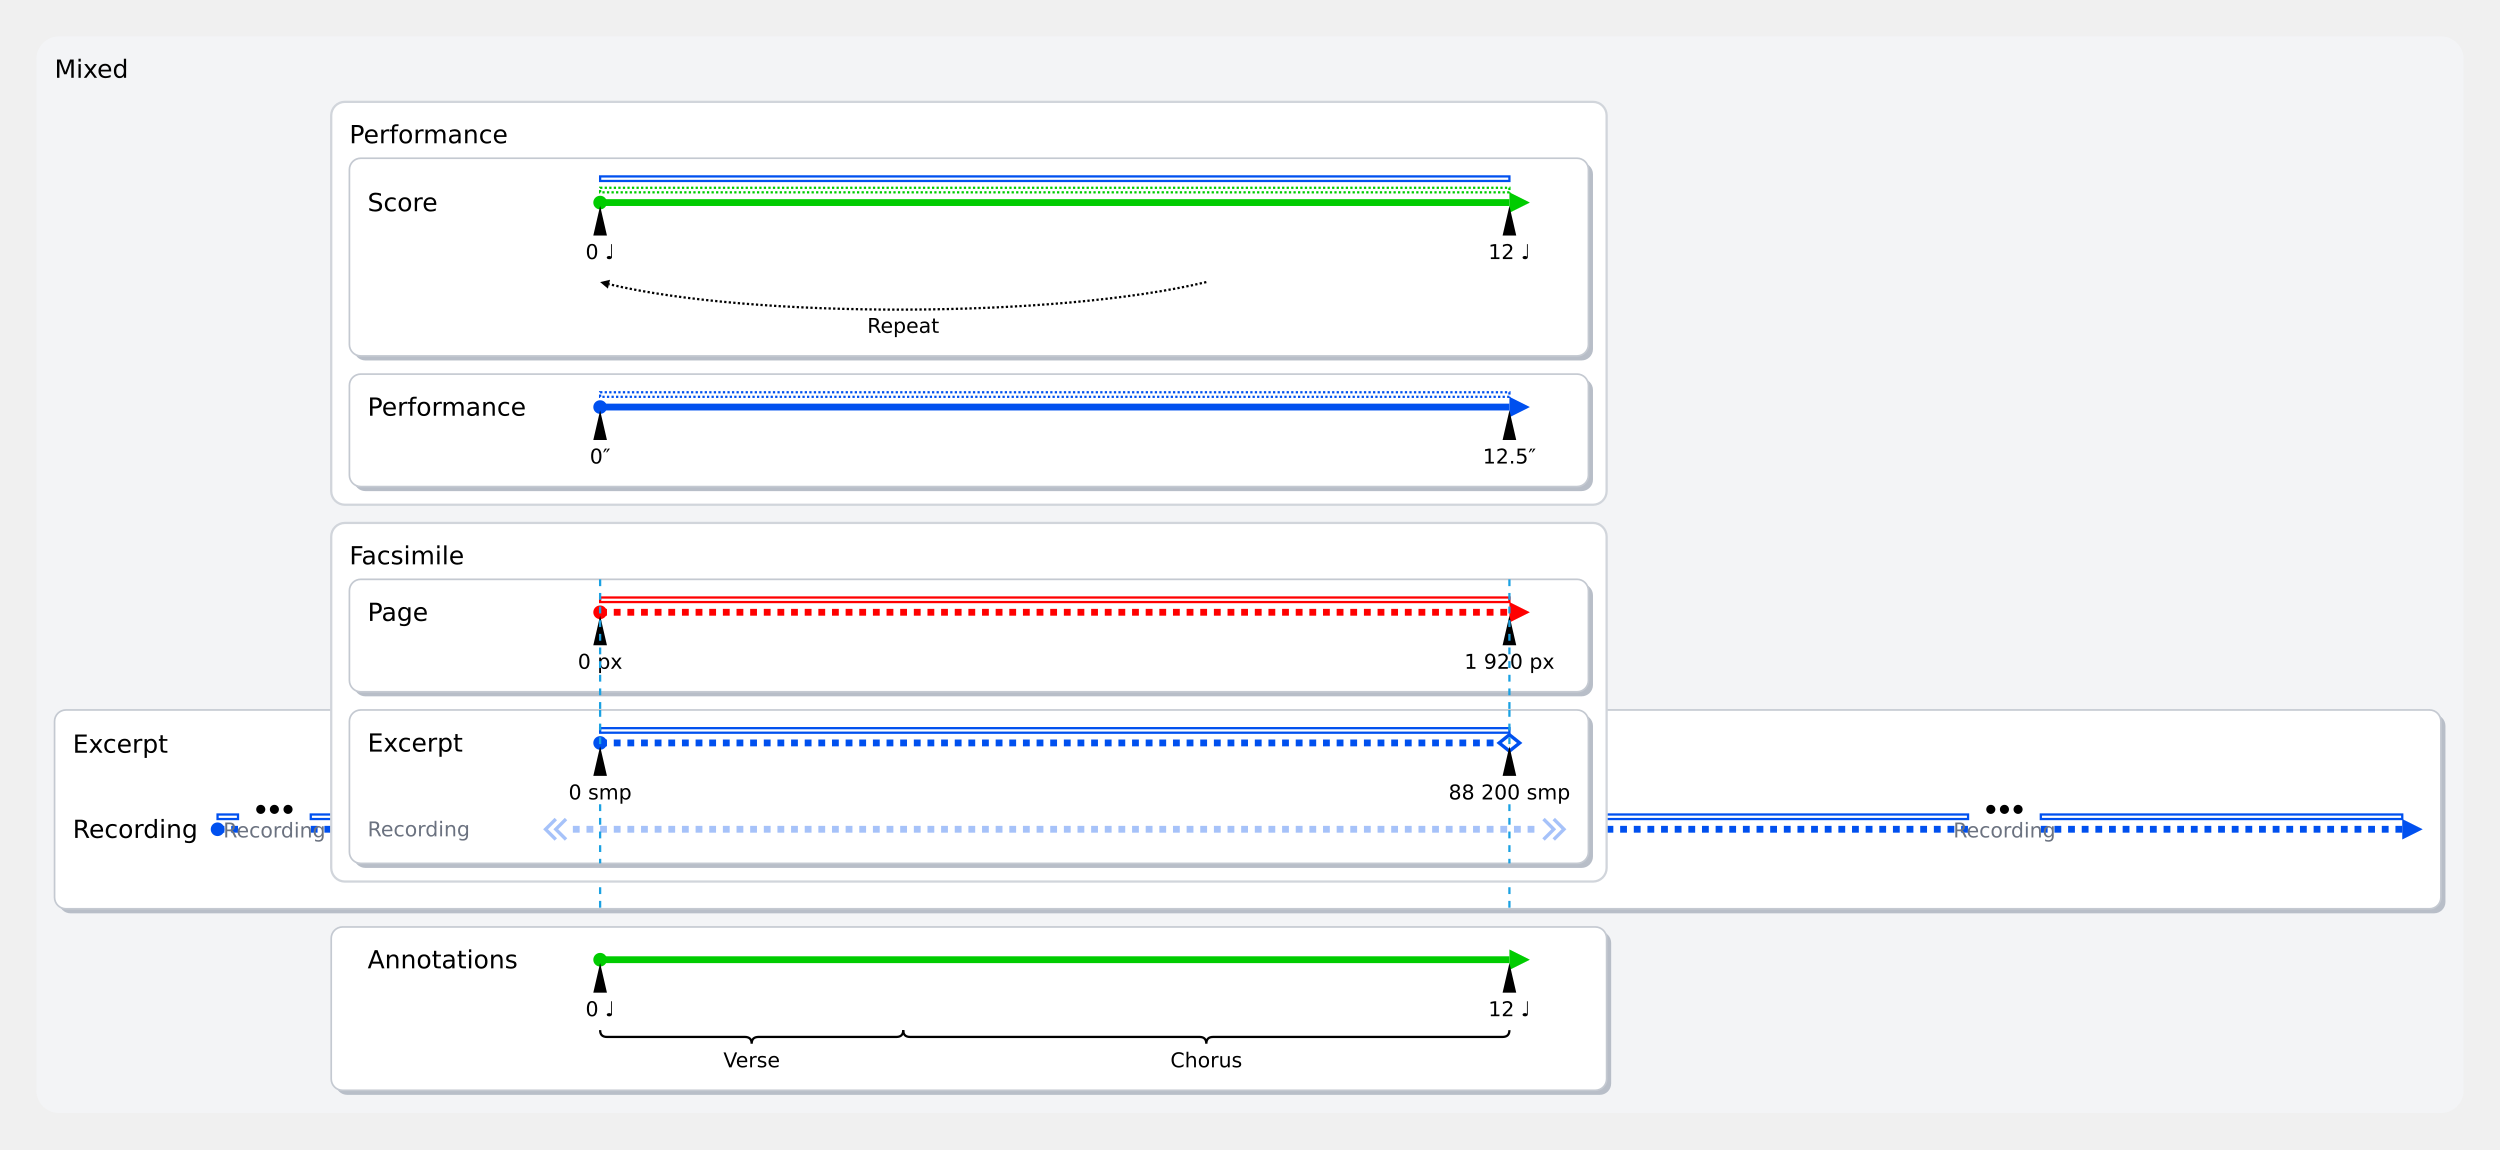
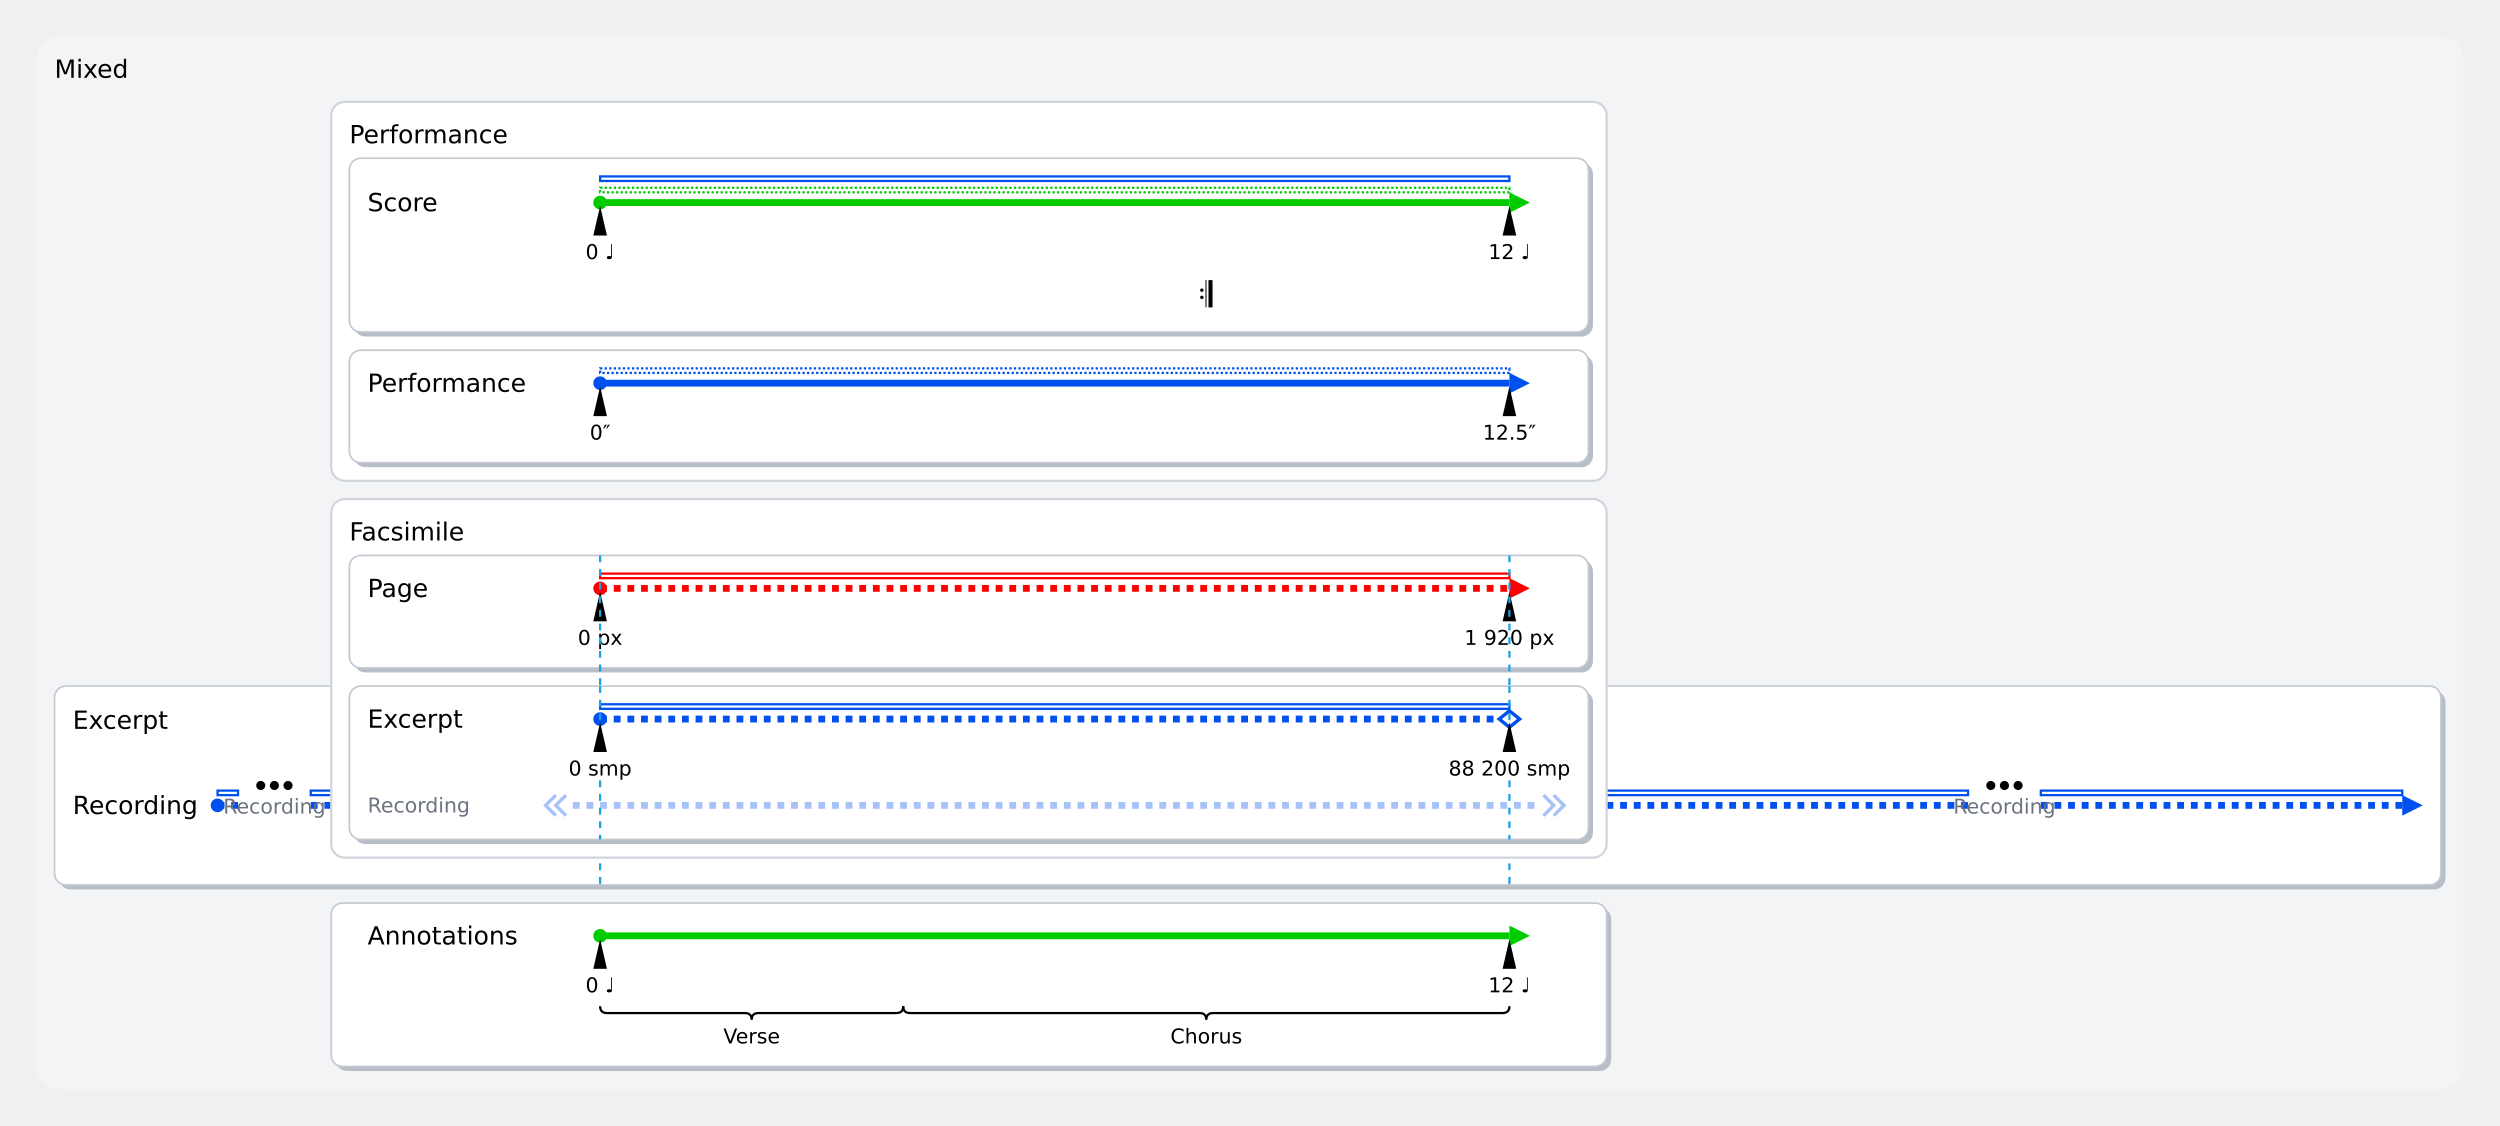
- <svg xmlns="http://www.w3.org/2000/svg" width="1099.756" height="505.629" viewBox="0 0 1099.756 505.629" font-family="DejaVu Sans, Noto Music" text-rendering="geometricPrecision" style="font-kerning:none;font-variant-ligatures:none">
+ <svg xmlns="http://www.w3.org/2000/svg" width="1099.756" height="495.121" viewBox="0 0 1099.756 495.121" font-family="DejaVu Sans, Noto Music" text-rendering="geometricPrecision" style="font-kerning:none;font-variant-ligatures:none">
  <g transform="translate(16 16)">
-     <rect x="0" y="0" width="1067.756" height="473.629" rx="10" fill="#F3F4F6" />
+     <rect x="0" y="0" width="1067.756" height="463.121" rx="10" fill="#F3F4F6" />
    <text data-part="name" x="8" y="18.21" text-anchor="start" font-size="11" fill="#000000">Mixed</text>
-     <rect data-id="recording" data-part="card" x="10" y="298.32" width="1049.756" height="87.453" rx="5" fill="#B8BEC8" />
-     <rect data-id="recording" data-part="card" x="8" y="296.32" width="1049.756" height="87.453" rx="5" fill="#FFFFFF" stroke="#C4C9D1" stroke-width="0.75" />
-     <polygon data-id="cmap_5" points="79.704,342.297 88.701,342.297 88.701,344.297 79.704,344.297" fill="none" stroke="#0050EF" stroke-width="1" />
-     <polygon data-id="cmap_5" points="120.706,342.297 849.753,342.297 849.753,344.297 120.706,344.297" fill="none" stroke="#0050EF" stroke-width="1" />
-     <polygon data-id="cmap_5" points="881.758,342.297 1040.756,342.297 1040.756,344.297 881.758,344.297" fill="none" stroke="#0050EF" stroke-width="1" />
-     <polygon data-id="cmap_6" points="247.995,304.82 647.995,304.82 647.995,306.82 247.995,306.82" fill="none" stroke="#0050EF" stroke-width="1" />
-     <line data-id="recording" x1="79.704" y1="348.797" x2="88.701" y2="348.797" stroke="#0050EF" stroke-width="3" stroke-dasharray="3 3" />
-     <line data-id="recording" x1="120.706" y1="348.797" x2="849.753" y2="348.797" stroke="#0050EF" stroke-width="3" stroke-dasharray="3 3" />
-     <line data-id="recording" x1="881.758" y1="348.797" x2="1040.756" y2="348.797" stroke="#0050EF" stroke-width="3" stroke-dasharray="3 3" />
-     <circle data-id="recording" cx="79.704" cy="348.797" r="3" fill="#0050EF" />
-     <polygon data-id="recording" points="1049.756,348.797 1040.756,344.297 1040.756,353.297" fill="#0050EF" />
-     <line data-id="excerpt" x1="247.995" y1="311.32" x2="643.495" y2="311.32" stroke="#0050EF" stroke-width="3" stroke-dasharray="3 3" />
-     <circle data-id="excerpt" cx="247.995" cy="311.32" r="3" fill="#0050EF" />
-     <polygon data-id="excerpt" points="643.495,311.32 647.995,307.72 652.495,311.32 647.995,314.92" fill="none" stroke="#0050EF" stroke-width="1.5" />
-     <polygon data-id="timestamp_3" points="247.995,312.82 244.995,325.82 250.995,325.82" fill="#000000" />
-     <polygon data-id="timestamp_4" points="647.995,312.82 644.995,325.82 650.995,325.82" fill="#000000" />
-     <text data-id="excerpt" data-part="name" x="16" y="315.128" text-anchor="start" font-size="11" fill="#000000">Excerpt</text>
-     <text data-id="recording" data-part="name" x="16" y="352.605" text-anchor="start" font-size="11" fill="#000000">Recording</text>
-     <text data-id="timestamp_3" data-part="coordinate" x="247.995" y="336.174" text-anchor="middle" font-size="9" fill="#000000">0 smp</text>
-     <text data-id="timestamp_4" data-part="coordinate" x="647.995" y="336.174" text-anchor="middle" font-size="9" fill="#000000">88 200 smp</text>
-     <line data-id="timestamp_3" data-part="line" x1="247.995" y1="296.32" x2="247.995" y2="312.82" stroke="#1BA1E2" stroke-width="1" stroke-dasharray="3 3" />
-     <line data-id="timestamp_3" data-part="line" x1="247.995" y1="338.297" x2="247.995" y2="383.773" stroke="#1BA1E2" stroke-width="1" stroke-dasharray="3 3" />
-     <line data-id="timestamp_4" data-part="line" x1="647.995" y1="296.32" x2="647.995" y2="312.82" stroke="#1BA1E2" stroke-width="1" stroke-dasharray="3 3" />
-     <line data-id="timestamp_4" data-part="line" x1="647.995" y1="338.297" x2="647.995" y2="383.773" stroke="#1BA1E2" stroke-width="1" stroke-dasharray="3 3" />
-     <circle data-id="recording" data-part="elision ellipsis" cx="98.704" cy="340.047" r="2" fill="#000000" />
-     <circle data-id="recording" data-part="elision ellipsis" cx="104.704" cy="340.047" r="2" fill="#000000" />
-     <circle data-id="recording" data-part="elision ellipsis" cx="110.704" cy="340.047" r="2" fill="#000000" />
-     <text data-id="recording" data-part="elision name" x="104.704" y="352.401" text-anchor="middle" font-size="9" fill="#6B7280">Recording</text>
-     <circle data-id="recording" data-part="elision ellipsis" cx="859.756" cy="340.047" r="2" fill="#000000" />
-     <circle data-id="recording" data-part="elision ellipsis" cx="865.756" cy="340.047" r="2" fill="#000000" />
-     <circle data-id="recording" data-part="elision ellipsis" cx="871.756" cy="340.047" r="2" fill="#000000" />
-     <text data-id="recording" data-part="elision name" x="865.756" y="352.401" text-anchor="middle" font-size="9" fill="#6B7280">Recording</text>
-     <rect data-id="group_1" x="129.704" y="28.805" width="561.052" height="177.234" rx="6" fill="#FFFFFF" stroke="#D1D5DB" stroke-width="1" />
+     <rect data-id="recording" data-part="card" x="10" y="287.812" width="1049.756" height="87.453" rx="5" fill="#B8BEC8" />
+     <rect data-id="recording" data-part="card" x="8" y="285.812" width="1049.756" height="87.453" rx="5" fill="#FFFFFF" stroke="#C4C9D1" stroke-width="0.75" />
+     <polygon data-id="cmap_5" points="79.704,331.789 88.701,331.789 88.701,333.789 79.704,333.789" fill="none" stroke="#0050EF" stroke-width="1" />
+     <polygon data-id="cmap_5" points="120.706,331.789 849.753,331.789 849.753,333.789 120.706,333.789" fill="none" stroke="#0050EF" stroke-width="1" />
+     <polygon data-id="cmap_5" points="881.758,331.789 1040.756,331.789 1040.756,333.789 881.758,333.789" fill="none" stroke="#0050EF" stroke-width="1" />
+     <polygon data-id="cmap_6" points="247.995,294.312 647.995,294.312 647.995,296.312 247.995,296.312" fill="none" stroke="#0050EF" stroke-width="1" />
+     <line data-id="recording" x1="79.704" y1="338.289" x2="88.701" y2="338.289" stroke="#0050EF" stroke-width="3" stroke-dasharray="3 3" />
+     <line data-id="recording" x1="120.706" y1="338.289" x2="849.753" y2="338.289" stroke="#0050EF" stroke-width="3" stroke-dasharray="3 3" />
+     <line data-id="recording" x1="881.758" y1="338.289" x2="1040.756" y2="338.289" stroke="#0050EF" stroke-width="3" stroke-dasharray="3 3" />
+     <circle data-id="recording" cx="79.704" cy="338.289" r="3" fill="#0050EF" />
+     <polygon data-id="recording" points="1049.756,338.289 1040.756,333.789 1040.756,342.789" fill="#0050EF" />
+     <line data-id="excerpt" x1="247.995" y1="300.812" x2="643.495" y2="300.812" stroke="#0050EF" stroke-width="3" stroke-dasharray="3 3" />
+     <circle data-id="excerpt" cx="247.995" cy="300.812" r="3" fill="#0050EF" />
+     <polygon data-id="excerpt" points="643.495,300.812 647.995,297.212 652.495,300.812 647.995,304.413" fill="none" stroke="#0050EF" stroke-width="1.5" />
+     <polygon data-id="timestamp_3" points="247.995,302.312 244.995,315.312 250.995,315.312" fill="#000000" />
+     <polygon data-id="timestamp_4" points="647.995,302.312 644.995,315.312 650.995,315.312" fill="#000000" />
+     <text data-id="excerpt" data-part="name" x="16" y="304.621" text-anchor="start" font-size="11" fill="#000000">Excerpt</text>
+     <text data-id="recording" data-part="name" x="16" y="342.097" text-anchor="start" font-size="11" fill="#000000">Recording</text>
+     <text data-id="timestamp_3" data-part="coordinate" x="247.995" y="325.666" text-anchor="middle" font-size="9" fill="#000000">0 smp</text>
+     <text data-id="timestamp_4" data-part="coordinate" x="647.995" y="325.666" text-anchor="middle" font-size="9" fill="#000000">88 200 smp</text>
+     <line data-id="timestamp_3" data-part="line" x1="247.995" y1="285.812" x2="247.995" y2="302.312" stroke="#1BA1E2" stroke-width="1" stroke-dasharray="3 3" />
+     <line data-id="timestamp_3" data-part="line" x1="247.995" y1="327.789" x2="247.995" y2="373.266" stroke="#1BA1E2" stroke-width="1" stroke-dasharray="3 3" />
+     <line data-id="timestamp_4" data-part="line" x1="647.995" y1="285.812" x2="647.995" y2="302.312" stroke="#1BA1E2" stroke-width="1" stroke-dasharray="3 3" />
+     <line data-id="timestamp_4" data-part="line" x1="647.995" y1="327.789" x2="647.995" y2="373.266" stroke="#1BA1E2" stroke-width="1" stroke-dasharray="3 3" />
+     <circle data-id="recording" data-part="elision ellipsis" cx="98.704" cy="329.539" r="2" fill="#000000" />
+     <circle data-id="recording" data-part="elision ellipsis" cx="104.704" cy="329.539" r="2" fill="#000000" />
+     <circle data-id="recording" data-part="elision ellipsis" cx="110.704" cy="329.539" r="2" fill="#000000" />
+     <text data-id="recording" data-part="elision name" x="104.704" y="341.893" text-anchor="middle" font-size="9" fill="#6B7280">Recording</text>
+     <circle data-id="recording" data-part="elision ellipsis" cx="859.756" cy="329.539" r="2" fill="#000000" />
+     <circle data-id="recording" data-part="elision ellipsis" cx="865.756" cy="329.539" r="2" fill="#000000" />
+     <circle data-id="recording" data-part="elision ellipsis" cx="871.756" cy="329.539" r="2" fill="#000000" />
+     <text data-id="recording" data-part="elision name" x="865.756" y="341.893" text-anchor="middle" font-size="9" fill="#6B7280">Recording</text>
+     <rect data-id="group_1" x="129.704" y="28.805" width="561.052" height="166.727" rx="6" fill="#FFFFFF" stroke="#D1D5DB" stroke-width="1" />
    <text data-id="group_1" data-part="name" x="137.704" y="47.015" text-anchor="start" font-size="11" fill="#000000">Performance</text>
-     <rect data-id="score" data-part="card" x="139.704" y="55.609" width="545.052" height="86.953" rx="5" fill="#B8BEC8" />
-     <rect data-id="score" data-part="card" x="137.704" y="53.609" width="545.052" height="86.953" rx="5" fill="#FFFFFF" stroke="#C4C9D1" stroke-width="0.75" />
+     <rect data-id="score" data-part="card" x="139.704" y="55.609" width="545.052" height="76.445" rx="5" fill="#B8BEC8" />
+     <rect data-id="score" data-part="card" x="137.704" y="53.609" width="545.052" height="76.445" rx="5" fill="#FFFFFF" stroke="#C4C9D1" stroke-width="0.75" />
    <polygon data-id="cmap_1" points="247.995,66.609 647.995,66.609 647.995,68.609 247.995,68.609" fill="none" stroke="#00CC00" stroke-width="1" stroke-dasharray="1 1" />
    <polygon data-id="cmap_2" points="247.995,61.609 647.995,61.609 647.995,63.609 247.995,63.609" fill="none" stroke="#0050EF" stroke-width="1" />
-     <path data-id="jump_1" d="M514.662 108.086C447.995 124.086 314.662 124.086 251.885 109.019" fill="none" stroke="#000000" stroke-width="1" stroke-dasharray="1 1" />
-     <polygon data-id="jump_1" points="247.995,108.086 251.418,110.964 252.351,107.075" fill="#000000" />
    <line data-id="score" x1="247.995" y1="73.109" x2="647.995" y2="73.109" stroke="#00CC00" stroke-width="3" />
    <circle data-id="score" cx="247.995" cy="73.109" r="3" fill="#00CC00" />
    <polygon data-id="score" points="656.995,73.109 647.995,68.609 647.995,77.609" fill="#00CC00" />
    <polygon data-id="timestamp_9" points="247.995,74.609 244.995,87.609 250.995,87.609" fill="#000000" />
    <polygon data-id="timestamp_10" points="647.995,74.609 644.995,87.609 650.995,87.609" fill="#000000" />
    <text data-id="score" data-part="name" x="145.704" y="76.918" text-anchor="start" font-size="11" fill="#000000">Score</text>
    <text data-id="timestamp_9" data-part="coordinate" x="247.995" y="97.963" text-anchor="middle" font-size="9" fill="#000000">0 ♩</text>
    <text data-id="timestamp_10" data-part="coordinate" x="647.995" y="97.963" text-anchor="middle" font-size="9" fill="#000000">12 ♩</text>
-     <text data-id="jump_1" data-part="label" x="381.329" y="130.44" text-anchor="middle" font-size="9" fill="#000000">Repeat</text>
-     <rect data-id="performance" data-part="card" x="139.704" y="150.562" width="545.052" height="49.477" rx="5" fill="#B8BEC8" />
-     <rect data-id="performance" data-part="card" x="137.704" y="148.562" width="545.052" height="49.477" rx="5" fill="#FFFFFF" stroke="#C4C9D1" stroke-width="0.75" />
-     <polygon data-id="cmap_3" points="247.995,156.562 647.995,156.562 647.995,158.562 247.995,158.562" fill="none" stroke="#0050EF" stroke-width="1" stroke-dasharray="1 1" />
-     <line data-id="performance" x1="247.995" y1="163.062" x2="647.995" y2="163.062" stroke="#0050EF" stroke-width="3" />
-     <circle data-id="performance" cx="247.995" cy="163.062" r="3" fill="#0050EF" />
-     <polygon data-id="performance" points="656.995,163.062 647.995,158.562 647.995,167.562" fill="#0050EF" />
-     <polygon data-id="timestamp_7" points="247.995,164.562 244.995,177.562 250.995,177.562" fill="#000000" />
-     <polygon data-id="timestamp_8" points="647.995,164.562 644.995,177.562 650.995,177.562" fill="#000000" />
-     <text data-id="performance" data-part="name" x="145.704" y="166.871" text-anchor="start" font-size="11" fill="#000000">Performance</text>
-     <text data-id="timestamp_7" data-part="coordinate" x="247.995" y="187.917" text-anchor="middle" font-size="9" fill="#000000">0″</text>
-     <text data-id="timestamp_8" data-part="coordinate" x="647.995" y="187.917" text-anchor="middle" font-size="9" fill="#000000">12.5″</text>
-     <rect data-id="group_2" x="129.704" y="214.039" width="561.052" height="157.758" rx="6" fill="#FFFFFF" stroke="#D1D5DB" stroke-width="1" />
-     <text data-id="group_2" data-part="name" x="137.704" y="232.25" text-anchor="start" font-size="11" fill="#000000">Facsimile</text>
-     <rect data-id="page" data-part="card" x="139.704" y="240.844" width="545.052" height="49.477" rx="5" fill="#B8BEC8" />
-     <rect data-id="page" data-part="card" x="137.704" y="238.844" width="545.052" height="49.477" rx="5" fill="#FFFFFF" stroke="#C4C9D1" stroke-width="0.75" />
-     <polygon data-id="cmap_4" points="247.995,246.844 647.995,246.844 647.995,248.844 247.995,248.844" fill="none" stroke="#FF0000" stroke-width="1" />
-     <line data-id="page" x1="247.995" y1="253.344" x2="647.995" y2="253.344" stroke="#FF0000" stroke-width="3" stroke-dasharray="3 3" />
-     <circle data-id="page" cx="247.995" cy="253.344" r="3" fill="#FF0000" />
-     <polygon data-id="page" points="656.995,253.344 647.995,248.844 647.995,257.844" fill="#FF0000" />
-     <polygon data-id="timestamp_5" points="247.995,254.844 244.995,267.844 250.995,267.844" fill="#000000" />
-     <polygon data-id="timestamp_6" points="647.995,254.844 644.995,267.844 650.995,267.844" fill="#000000" />
-     <text data-id="page" data-part="name" x="145.704" y="257.152" text-anchor="start" font-size="11" fill="#000000">Page</text>
-     <text data-id="timestamp_5" data-part="coordinate" x="247.995" y="278.198" text-anchor="middle" font-size="9" fill="#000000">0 px</text>
-     <text data-id="timestamp_6" data-part="coordinate" x="647.995" y="278.198" text-anchor="middle" font-size="9" fill="#000000">1 920 px</text>
-     <rect data-id="excerpt" data-part="card" x="139.704" y="298.32" width="545.052" height="67.477" rx="5" fill="#B8BEC8" />
-     <rect data-id="excerpt" data-part="card" x="137.704" y="296.32" width="545.052" height="67.477" rx="5" fill="#FFFFFF" stroke="#C4C9D1" stroke-width="0.75" />
-     <polygon data-id="cmap_6" points="247.995,304.32 647.995,304.32 647.995,306.32 247.995,306.32" fill="none" stroke="#0050EF" stroke-width="1" />
-     <line data-id="recording" x1="235.995" y1="348.797" x2="659.995" y2="348.797" stroke="#0050EF" stroke-width="3" stroke-dasharray="3 3" opacity="0.35" />
-     <polyline data-id="recording" points="232.995,344.297 228.495,348.797 232.995,353.297" fill="none" stroke="#0050EF" stroke-width="1.5" opacity="0.35" />
-     <polyline data-id="recording" points="228.495,344.297 223.995,348.797 228.495,353.297" fill="none" stroke="#0050EF" stroke-width="1.5" opacity="0.35" />
-     <polyline data-id="recording" points="662.995,344.297 667.495,348.797 662.995,353.297" fill="none" stroke="#0050EF" stroke-width="1.5" opacity="0.35" />
-     <polyline data-id="recording" points="667.495,344.297 671.995,348.797 667.495,353.297" fill="none" stroke="#0050EF" stroke-width="1.5" opacity="0.35" />
-     <line data-id="excerpt" x1="247.995" y1="310.82" x2="643.495" y2="310.82" stroke="#0050EF" stroke-width="3" stroke-dasharray="3 3" />
-     <circle data-id="excerpt" cx="247.995" cy="310.82" r="3" fill="#0050EF" />
-     <polygon data-id="excerpt" points="643.495,310.82 647.995,307.22 652.495,310.82 647.995,314.42" fill="none" stroke="#0050EF" stroke-width="1.5" />
-     <polygon data-id="timestamp_3" points="247.995,312.32 244.995,325.32 250.995,325.32" fill="#000000" />
-     <polygon data-id="timestamp_4" points="647.995,312.32 644.995,325.32 650.995,325.32" fill="#000000" />
-     <text data-id="recording" data-part="name" x="145.704" y="351.913" text-anchor="start" font-size="9" fill="#6B7280">Recording</text>
-     <text data-id="excerpt" data-part="name" x="145.704" y="314.628" text-anchor="start" font-size="11" fill="#000000">Excerpt</text>
-     <text data-id="timestamp_3" data-part="coordinate" x="247.995" y="335.674" text-anchor="middle" font-size="9" fill="#000000">0 smp</text>
-     <text data-id="timestamp_4" data-part="coordinate" x="647.995" y="335.674" text-anchor="middle" font-size="9" fill="#000000">88 200 smp</text>
-     <line data-id="timestamp_3" data-part="line" x1="247.995" y1="296.32" x2="247.995" y2="312.32" stroke="#1BA1E2" stroke-width="1" stroke-dasharray="3 3" />
-     <line data-id="timestamp_3" data-part="line" x1="247.995" y1="337.797" x2="247.995" y2="363.797" stroke="#1BA1E2" stroke-width="1" stroke-dasharray="3 3" />
-     <line data-id="timestamp_4" data-part="line" x1="647.995" y1="296.32" x2="647.995" y2="312.32" stroke="#1BA1E2" stroke-width="1" stroke-dasharray="3 3" />
-     <line data-id="timestamp_4" data-part="line" x1="647.995" y1="337.797" x2="647.995" y2="363.797" stroke="#1BA1E2" stroke-width="1" stroke-dasharray="3 3" />
-     <rect data-id="annotations" data-part="card" x="131.704" y="393.773" width="561.052" height="71.856" rx="5" fill="#B8BEC8" />
-     <rect data-id="annotations" data-part="card" x="129.704" y="391.773" width="561.052" height="71.856" rx="5" fill="#FFFFFF" stroke="#C4C9D1" stroke-width="0.75" />
-     <path data-id="region_1" d="M247.995 437.152Q247.995 440.152 250.995 440.152L311.662 440.152Q314.662 440.152 314.662 443.152Q314.662 440.152 317.662 440.152L378.329 440.152Q381.329 440.152 381.329 437.152" fill="none" stroke="#000000" stroke-width="1" />
-     <path data-id="region_2" d="M381.329 437.152Q381.329 440.152 384.329 440.152L511.662 440.152Q514.662 440.152 514.662 443.152Q514.662 440.152 517.662 440.152L644.995 440.152Q647.995 440.152 647.995 437.152" fill="none" stroke="#000000" stroke-width="1" />
-     <line data-id="annotations" x1="247.995" y1="406.176" x2="647.995" y2="406.176" stroke="#00CC00" stroke-width="3" />
-     <circle data-id="annotations" cx="247.995" cy="406.176" r="3" fill="#00CC00" />
-     <polygon data-id="annotations" points="656.995,406.176 647.995,401.676 647.995,410.676" fill="#00CC00" />
-     <polygon data-id="timestamp_1" points="247.995,407.676 244.995,420.676 250.995,420.676" fill="#000000" />
-     <polygon data-id="timestamp_2" points="647.995,407.676 644.995,420.676 650.995,420.676" fill="#000000" />
-     <text data-id="annotations" data-part="name" x="145.704" y="409.984" text-anchor="start" font-size="11" fill="#000000">Annotations</text>
-     <text data-id="timestamp_1" data-part="coordinate" x="247.995" y="431.03" text-anchor="middle" font-size="9" fill="#000000">0 ♩</text>
-     <text data-id="timestamp_2" data-part="coordinate" x="647.995" y="431.03" text-anchor="middle" font-size="9" fill="#000000">12 ♩</text>
-     <text data-id="region_1" data-part="label" x="314.662" y="453.506" text-anchor="middle" font-size="9" fill="#000000">Verse</text>
-     <text data-id="region_2" data-part="label" x="514.662" y="453.506" text-anchor="middle" font-size="9" fill="#000000">Chorus</text>
-     <line data-id="timestamp_3" data-part="line" x1="247.995" y1="238.844" x2="247.995" y2="296.32" stroke="#1BA1E2" stroke-width="1" stroke-dasharray="3 3" />
-     <line data-id="timestamp_4" data-part="line" x1="647.995" y1="238.844" x2="647.995" y2="296.32" stroke="#1BA1E2" stroke-width="1" stroke-dasharray="3 3" />
+     <text data-id="jump_1" data-part="symbol" x="514.662" y="119.225" text-anchor="middle" font-size="12" fill="#000000">𝄇</text>
+     <rect data-id="performance" data-part="card" x="139.704" y="140.055" width="545.052" height="49.477" rx="5" fill="#B8BEC8" />
+     <rect data-id="performance" data-part="card" x="137.704" y="138.055" width="545.052" height="49.477" rx="5" fill="#FFFFFF" stroke="#C4C9D1" stroke-width="0.75" />
+     <polygon data-id="cmap_3" points="247.995,146.055 647.995,146.055 647.995,148.055 247.995,148.055" fill="none" stroke="#0050EF" stroke-width="1" stroke-dasharray="1 1" />
+     <line data-id="performance" x1="247.995" y1="152.555" x2="647.995" y2="152.555" stroke="#0050EF" stroke-width="3" />
+     <circle data-id="performance" cx="247.995" cy="152.555" r="3" fill="#0050EF" />
+     <polygon data-id="performance" points="656.995,152.555 647.995,148.055 647.995,157.055" fill="#0050EF" />
+     <polygon data-id="timestamp_7" points="247.995,154.055 244.995,167.055 250.995,167.055" fill="#000000" />
+     <polygon data-id="timestamp_8" points="647.995,154.055 644.995,167.055 650.995,167.055" fill="#000000" />
+     <text data-id="performance" data-part="name" x="145.704" y="156.363" text-anchor="start" font-size="11" fill="#000000">Performance</text>
+     <text data-id="timestamp_7" data-part="coordinate" x="247.995" y="177.409" text-anchor="middle" font-size="9" fill="#000000">0″</text>
+     <text data-id="timestamp_8" data-part="coordinate" x="647.995" y="177.409" text-anchor="middle" font-size="9" fill="#000000">12.5″</text>
+     <rect data-id="group_2" x="129.704" y="203.531" width="561.052" height="157.758" rx="6" fill="#FFFFFF" stroke="#D1D5DB" stroke-width="1" />
+     <text data-id="group_2" data-part="name" x="137.704" y="221.742" text-anchor="start" font-size="11" fill="#000000">Facsimile</text>
+     <rect data-id="page" data-part="card" x="139.704" y="230.336" width="545.052" height="49.477" rx="5" fill="#B8BEC8" />
+     <rect data-id="page" data-part="card" x="137.704" y="228.336" width="545.052" height="49.477" rx="5" fill="#FFFFFF" stroke="#C4C9D1" stroke-width="0.75" />
+     <polygon data-id="cmap_4" points="247.995,236.336 647.995,236.336 647.995,238.336 247.995,238.336" fill="none" stroke="#FF0000" stroke-width="1" />
+     <line data-id="page" x1="247.995" y1="242.836" x2="647.995" y2="242.836" stroke="#FF0000" stroke-width="3" stroke-dasharray="3 3" />
+     <circle data-id="page" cx="247.995" cy="242.836" r="3" fill="#FF0000" />
+     <polygon data-id="page" points="656.995,242.836 647.995,238.336 647.995,247.336" fill="#FF0000" />
+     <polygon data-id="timestamp_5" points="247.995,244.336 244.995,257.336 250.995,257.336" fill="#000000" />
+     <polygon data-id="timestamp_6" points="647.995,244.336 644.995,257.336 650.995,257.336" fill="#000000" />
+     <text data-id="page" data-part="name" x="145.704" y="246.644" text-anchor="start" font-size="11" fill="#000000">Page</text>
+     <text data-id="timestamp_5" data-part="coordinate" x="247.995" y="267.69" text-anchor="middle" font-size="9" fill="#000000">0 px</text>
+     <text data-id="timestamp_6" data-part="coordinate" x="647.995" y="267.69" text-anchor="middle" font-size="9" fill="#000000">1 920 px</text>
+     <rect data-id="excerpt" data-part="card" x="139.704" y="287.812" width="545.052" height="67.477" rx="5" fill="#B8BEC8" />
+     <rect data-id="excerpt" data-part="card" x="137.704" y="285.812" width="545.052" height="67.477" rx="5" fill="#FFFFFF" stroke="#C4C9D1" stroke-width="0.75" />
+     <polygon data-id="cmap_6" points="247.995,293.812 647.995,293.812 647.995,295.812 247.995,295.812" fill="none" stroke="#0050EF" stroke-width="1" />
+     <line data-id="recording" x1="235.995" y1="338.289" x2="659.995" y2="338.289" stroke="#0050EF" stroke-width="3" stroke-dasharray="3 3" opacity="0.35" />
+     <polyline data-id="recording" points="232.995,333.789 228.495,338.289 232.995,342.789" fill="none" stroke="#0050EF" stroke-width="1.5" opacity="0.35" />
+     <polyline data-id="recording" points="228.495,333.789 223.995,338.289 228.495,342.789" fill="none" stroke="#0050EF" stroke-width="1.5" opacity="0.35" />
+     <polyline data-id="recording" points="662.995,333.789 667.495,338.289 662.995,342.789" fill="none" stroke="#0050EF" stroke-width="1.5" opacity="0.35" />
+     <polyline data-id="recording" points="667.495,333.789 671.995,338.289 667.495,342.789" fill="none" stroke="#0050EF" stroke-width="1.5" opacity="0.35" />
+     <line data-id="excerpt" x1="247.995" y1="300.312" x2="643.495" y2="300.312" stroke="#0050EF" stroke-width="3" stroke-dasharray="3 3" />
+     <circle data-id="excerpt" cx="247.995" cy="300.312" r="3" fill="#0050EF" />
+     <polygon data-id="excerpt" points="643.495,300.312 647.995,296.712 652.495,300.312 647.995,303.913" fill="none" stroke="#0050EF" stroke-width="1.5" />
+     <polygon data-id="timestamp_3" points="247.995,301.812 244.995,314.812 250.995,314.812" fill="#000000" />
+     <polygon data-id="timestamp_4" points="647.995,301.812 644.995,314.812 650.995,314.812" fill="#000000" />
+     <text data-id="recording" data-part="name" x="145.704" y="341.405" text-anchor="start" font-size="9" fill="#6B7280">Recording</text>
+     <text data-id="excerpt" data-part="name" x="145.704" y="304.121" text-anchor="start" font-size="11" fill="#000000">Excerpt</text>
+     <text data-id="timestamp_3" data-part="coordinate" x="247.995" y="325.166" text-anchor="middle" font-size="9" fill="#000000">0 smp</text>
+     <text data-id="timestamp_4" data-part="coordinate" x="647.995" y="325.166" text-anchor="middle" font-size="9" fill="#000000">88 200 smp</text>
+     <line data-id="timestamp_3" data-part="line" x1="247.995" y1="285.812" x2="247.995" y2="301.812" stroke="#1BA1E2" stroke-width="1" stroke-dasharray="3 3" />
+     <line data-id="timestamp_3" data-part="line" x1="247.995" y1="327.289" x2="247.995" y2="353.289" stroke="#1BA1E2" stroke-width="1" stroke-dasharray="3 3" />
+     <line data-id="timestamp_4" data-part="line" x1="647.995" y1="285.812" x2="647.995" y2="301.812" stroke="#1BA1E2" stroke-width="1" stroke-dasharray="3 3" />
+     <line data-id="timestamp_4" data-part="line" x1="647.995" y1="327.289" x2="647.995" y2="353.289" stroke="#1BA1E2" stroke-width="1" stroke-dasharray="3 3" />
+     <rect data-id="annotations" data-part="card" x="131.704" y="383.266" width="561.052" height="71.856" rx="5" fill="#B8BEC8" />
+     <rect data-id="annotations" data-part="card" x="129.704" y="381.266" width="561.052" height="71.856" rx="5" fill="#FFFFFF" stroke="#C4C9D1" stroke-width="0.75" />
+     <path data-id="region_1" d="M247.995 426.644Q247.995 429.644 250.995 429.644L311.662 429.644Q314.662 429.644 314.662 432.644Q314.662 429.644 317.662 429.644L378.329 429.644Q381.329 429.644 381.329 426.644" fill="none" stroke="#000000" stroke-width="1" />
+     <path data-id="region_2" d="M381.329 426.644Q381.329 429.644 384.329 429.644L511.662 429.644Q514.662 429.644 514.662 432.644Q514.662 429.644 517.662 429.644L644.995 429.644Q647.995 429.644 647.995 426.644" fill="none" stroke="#000000" stroke-width="1" />
+     <line data-id="annotations" x1="247.995" y1="395.668" x2="647.995" y2="395.668" stroke="#00CC00" stroke-width="3" />
+     <circle data-id="annotations" cx="247.995" cy="395.668" r="3" fill="#00CC00" />
+     <polygon data-id="annotations" points="656.995,395.668 647.995,391.168 647.995,400.168" fill="#00CC00" />
+     <polygon data-id="timestamp_1" points="247.995,397.168 244.995,410.168 250.995,410.168" fill="#000000" />
+     <polygon data-id="timestamp_2" points="647.995,397.168 644.995,410.168 650.995,410.168" fill="#000000" />
+     <text data-id="annotations" data-part="name" x="145.704" y="399.476" text-anchor="start" font-size="11" fill="#000000">Annotations</text>
+     <text data-id="timestamp_1" data-part="coordinate" x="247.995" y="420.522" text-anchor="middle" font-size="9" fill="#000000">0 ♩</text>
+     <text data-id="timestamp_2" data-part="coordinate" x="647.995" y="420.522" text-anchor="middle" font-size="9" fill="#000000">12 ♩</text>
+     <text data-id="region_1" data-part="label" x="314.662" y="442.998" text-anchor="middle" font-size="9" fill="#000000">Verse</text>
+     <text data-id="region_2" data-part="label" x="514.662" y="442.998" text-anchor="middle" font-size="9" fill="#000000">Chorus</text>
+     <line data-id="timestamp_3" data-part="line" x1="247.995" y1="228.336" x2="247.995" y2="285.812" stroke="#1BA1E2" stroke-width="1" stroke-dasharray="3 3" />
+     <line data-id="timestamp_4" data-part="line" x1="647.995" y1="228.336" x2="647.995" y2="285.812" stroke="#1BA1E2" stroke-width="1" stroke-dasharray="3 3" />
  </g>
</svg>
